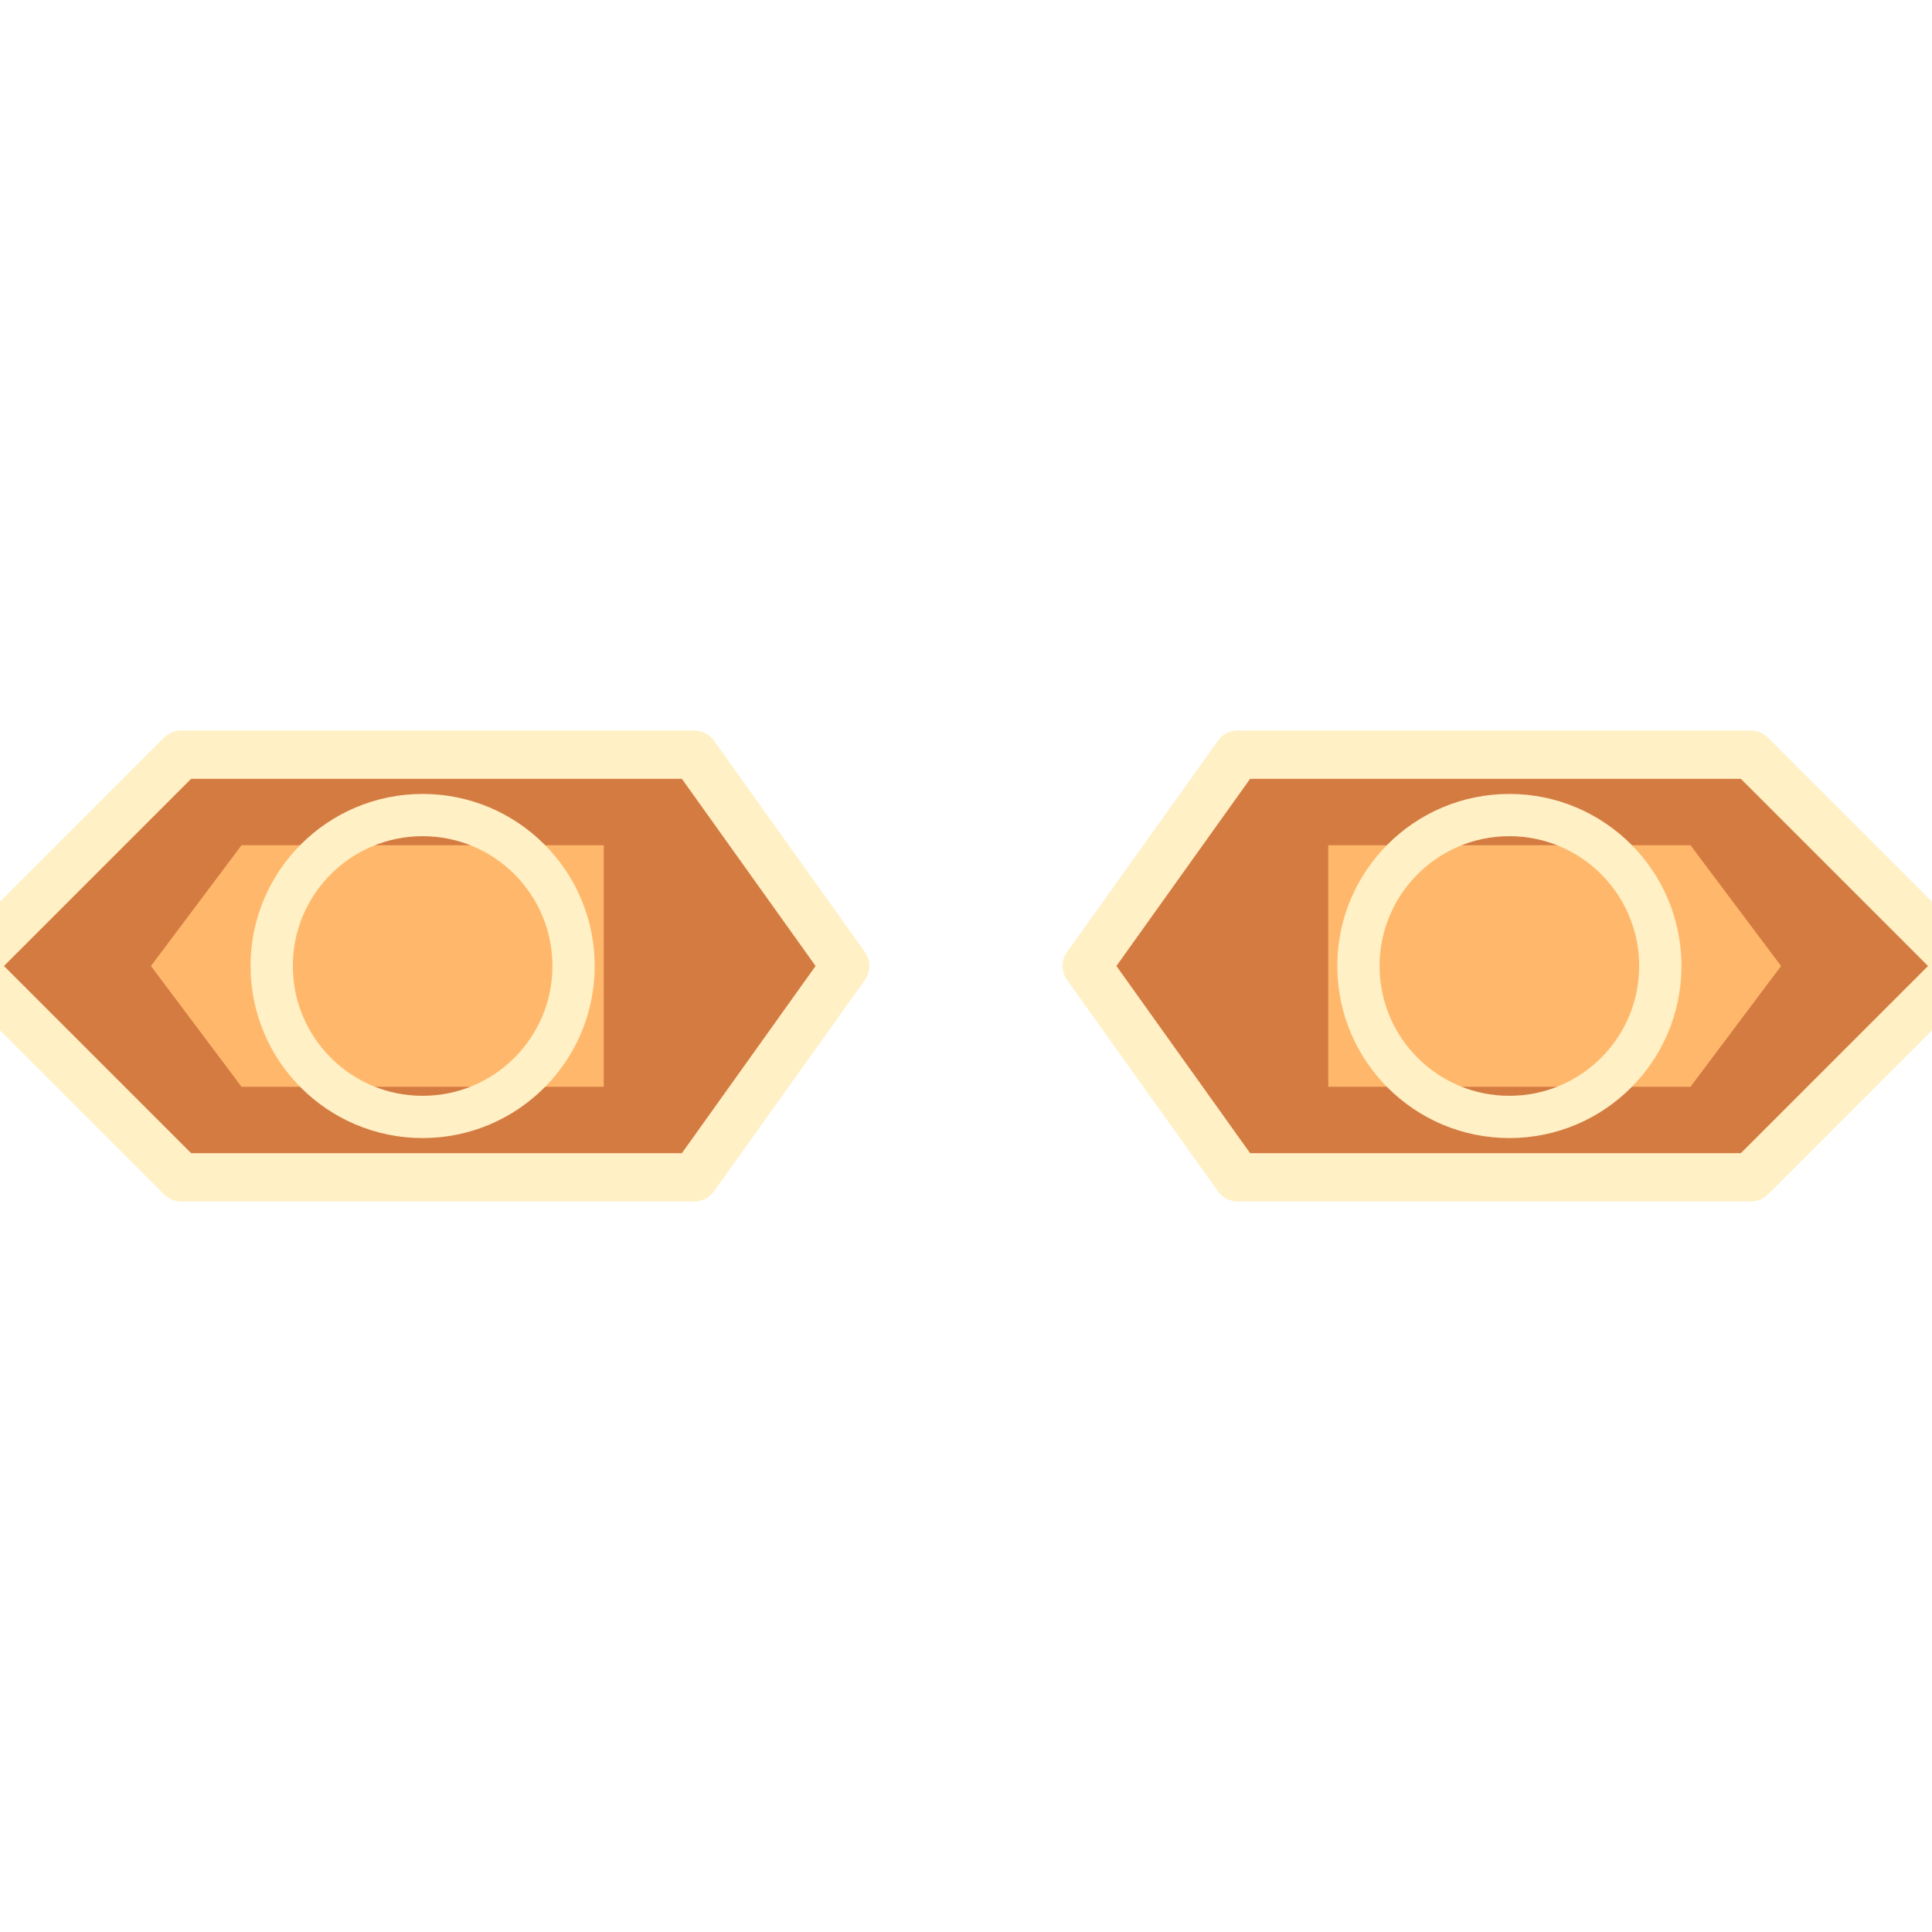
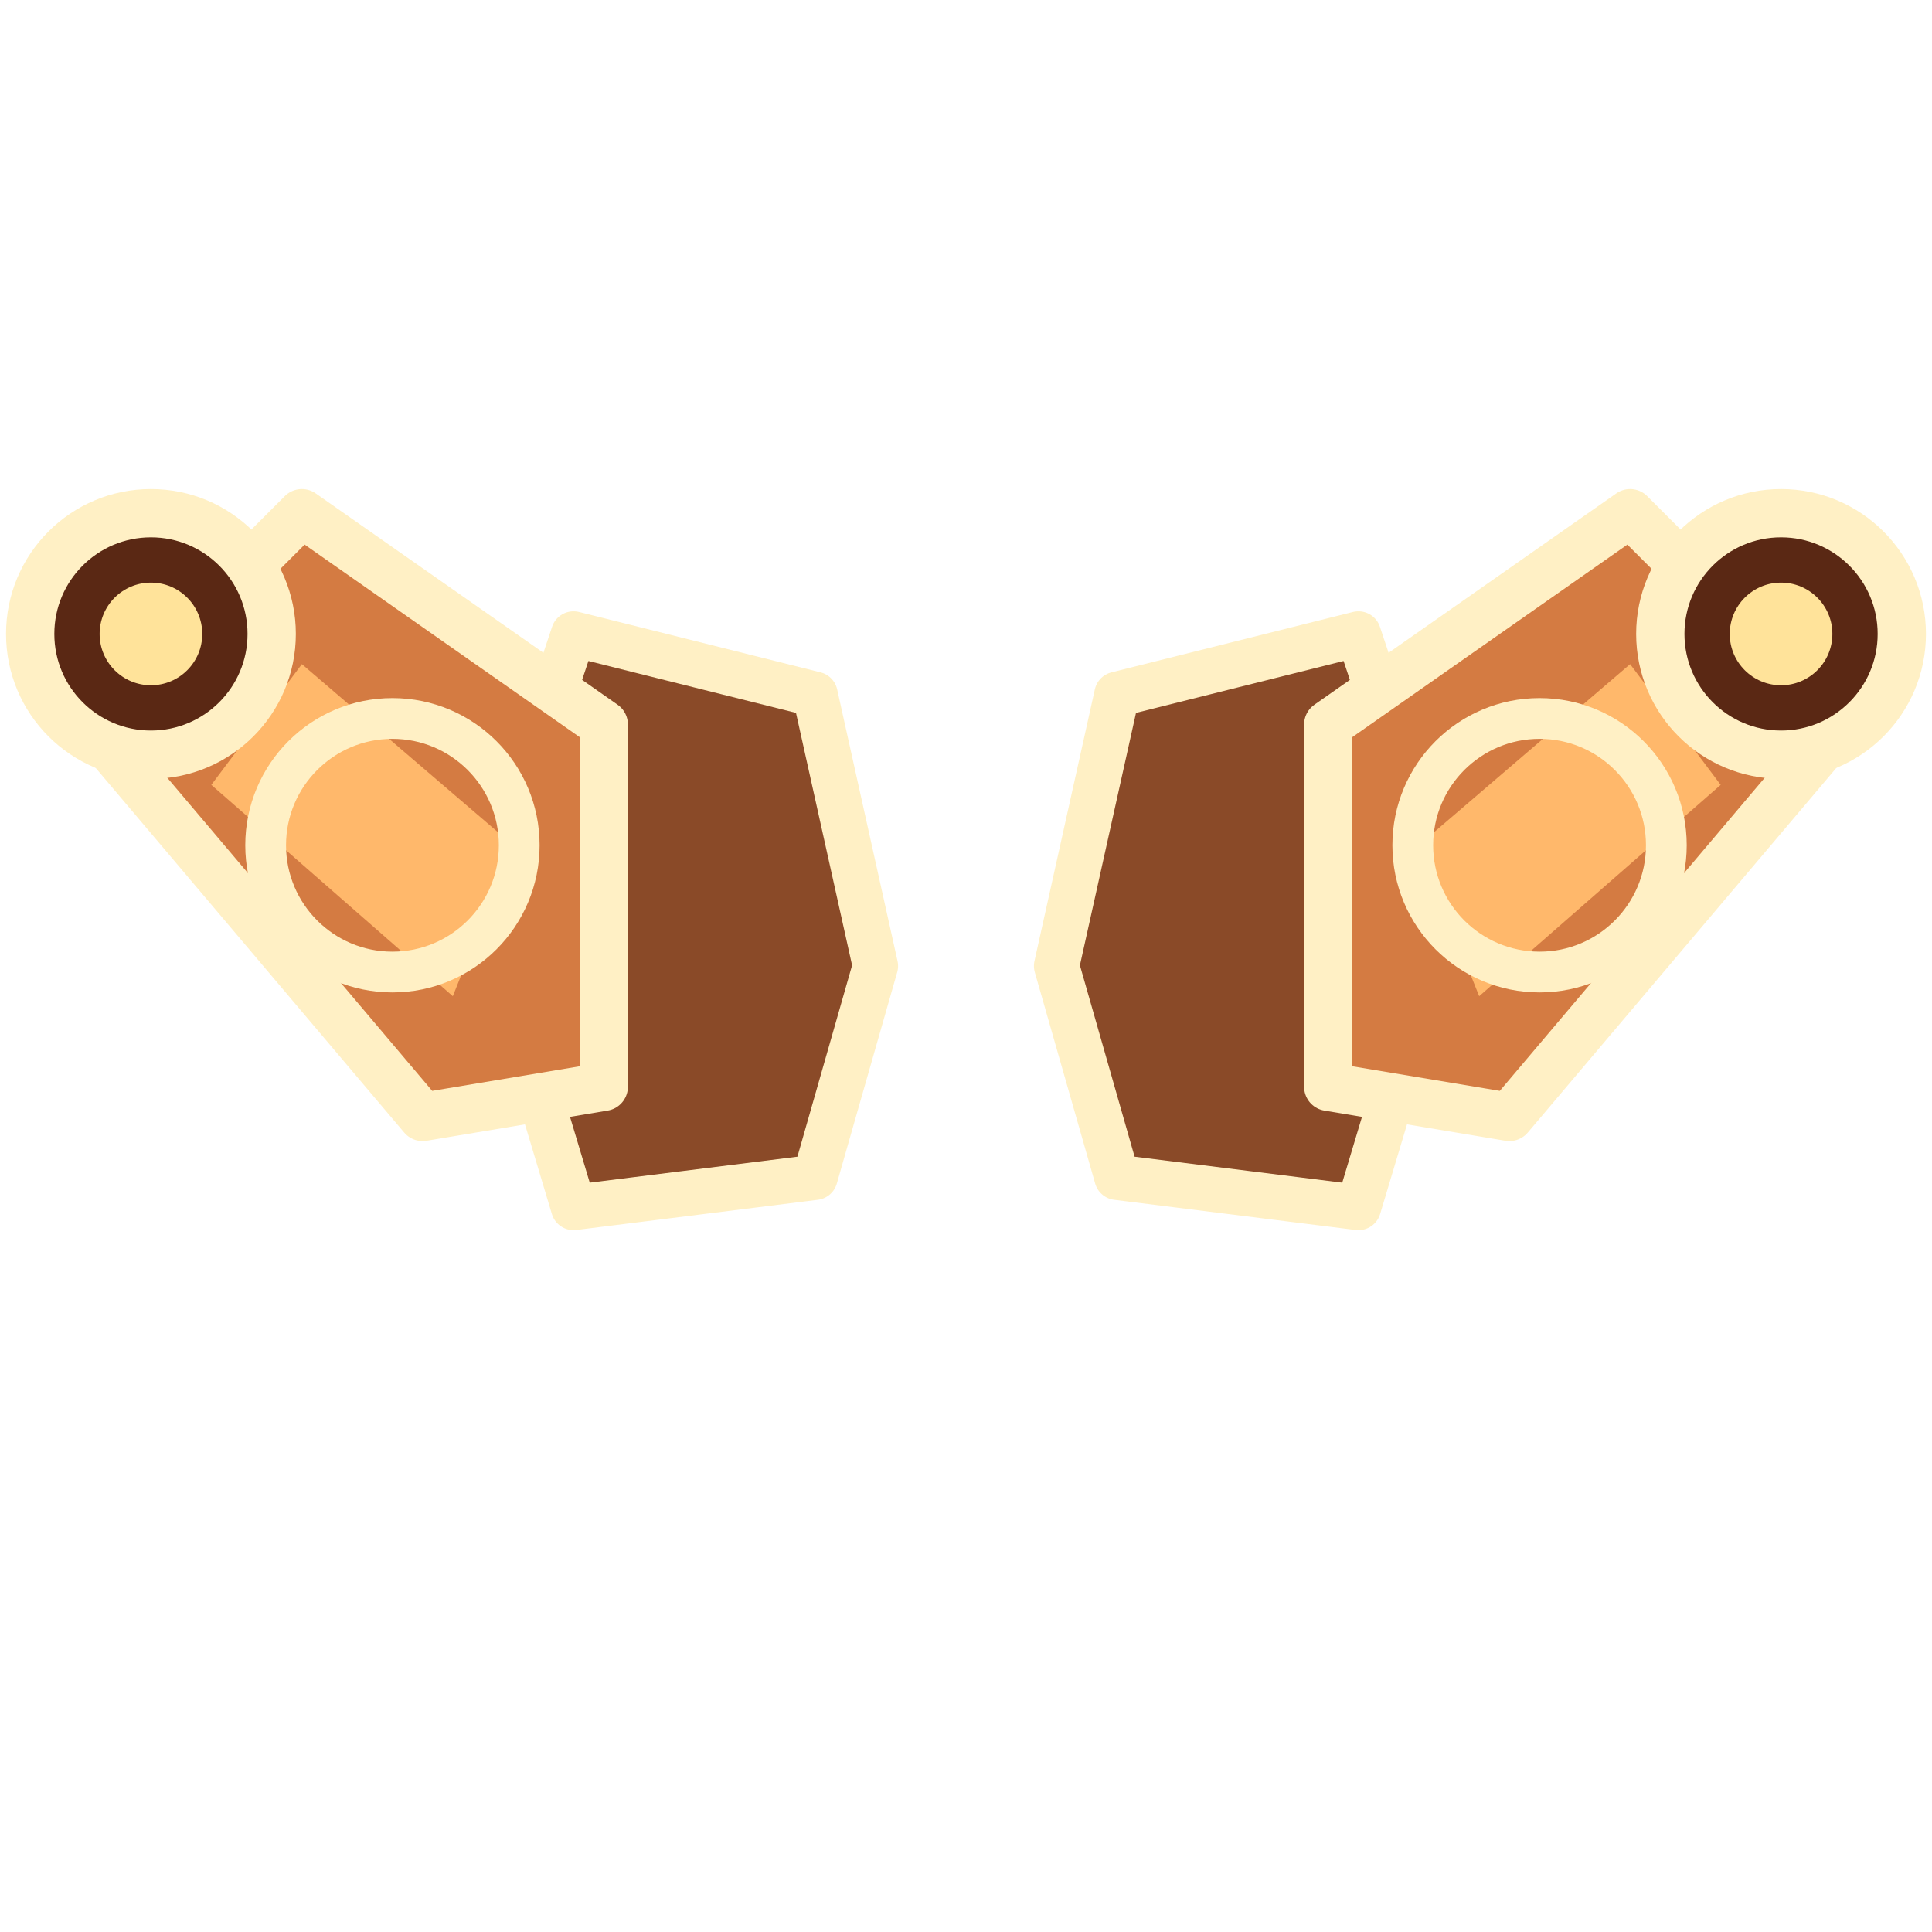
<svg xmlns="http://www.w3.org/2000/svg" viewBox="-32 -32 64 64" preserveAspectRatio="xMidYMid meet" role="img" aria-labelledby="cannon-smoke-title cannon-smoke-desc">
-   <g id="cannon-smoke-emitters" fill="#d47b42" stroke="#fff0c5" stroke-linejoin="round">
-     <path id="cannon-smoke-left" d="M-9-7h-17l-7 7 7 7h17l5-7z" stroke-width="1.6" />
-     <path id="cannon-smoke-right" d="M9-7h17l7 7-7 7H9L4 0z" stroke-width="1.6" />
-     <path id="cannon-smoke-left-core" d="M-12-4h-12l-3 4 3 4h12z" fill="#ffb86b" stroke="none" />
-     <path id="cannon-smoke-right-core" d="M12-4h12l3 4-3 4H12z" fill="#ffb86b" stroke="none" />
-     <circle id="cannon-smoke-left-ring" cx="-18" cy="0" r="5" fill="none" stroke-width="1.4" />
-     <circle id="cannon-smoke-right-ring" cx="18" cy="0" r="5" fill="none" stroke-width="1.4" />
+   <g id="cannon-smoke-emitters">
+     <g id="cannon-smoke-left" stroke-linejoin="round">
+       <path id="cannon-smoke-left-mount" d="M-5-9 -13-11 -16-2 -13 8 -5 7 -3 0z" fill="#8a4a28" stroke="#fff0c5" stroke-width="1.5" />
+       <path id="cannon-smoke-left-barrel" d="M-12-8 -22-15 -29-8 -18 5 -12 4z" fill="#d47b42" stroke="#fff0c5" stroke-width="1.6" />
+       <path id="cannon-smoke-left-bore" d="M-15-4 -22-10 -25-6 -17 1z" fill="#ffb86b" />
+       <circle id="cannon-smoke-left-ring" cx="-19" cy="-4" r="4.2" fill="none" stroke="#fff0c5" stroke-width="1.35" />
+       <circle id="cannon-smoke-left-muzzle" cx="-27" cy="-11" r="4" fill="#5a2814" stroke="#fff0c5" stroke-width="1.6" />
+       <circle id="cannon-smoke-left-muzzle-core" cx="-27" cy="-11" r="1.7" fill="#ffe39a" />
+     </g>
+     <g id="cannon-smoke-right" stroke-linejoin="round">
+       <path id="cannon-smoke-right-mount" d="M5-9 13-11 16-2 13 8 5 7 3 0z" fill="#8a4a28" stroke="#fff0c5" stroke-width="1.5" />
+       <path id="cannon-smoke-right-barrel" d="M12-8 22-15 29-8 18 5 12 4z" fill="#d47b42" stroke="#fff0c5" stroke-width="1.6" />
+       <path id="cannon-smoke-right-bore" d="M15-4 22-10 25-6 17 1z" fill="#ffb86b" />
+       <circle id="cannon-smoke-right-ring" cx="19" cy="-4" r="4.2" fill="none" stroke="#fff0c5" stroke-width="1.35" />
+       <circle id="cannon-smoke-right-muzzle" cx="27" cy="-11" r="4" fill="#5a2814" stroke="#fff0c5" stroke-width="1.6" />
+       <circle id="cannon-smoke-right-muzzle-core" cx="27" cy="-11" r="1.7" fill="#ffe39a" />
+     </g>
  </g>
</svg>
